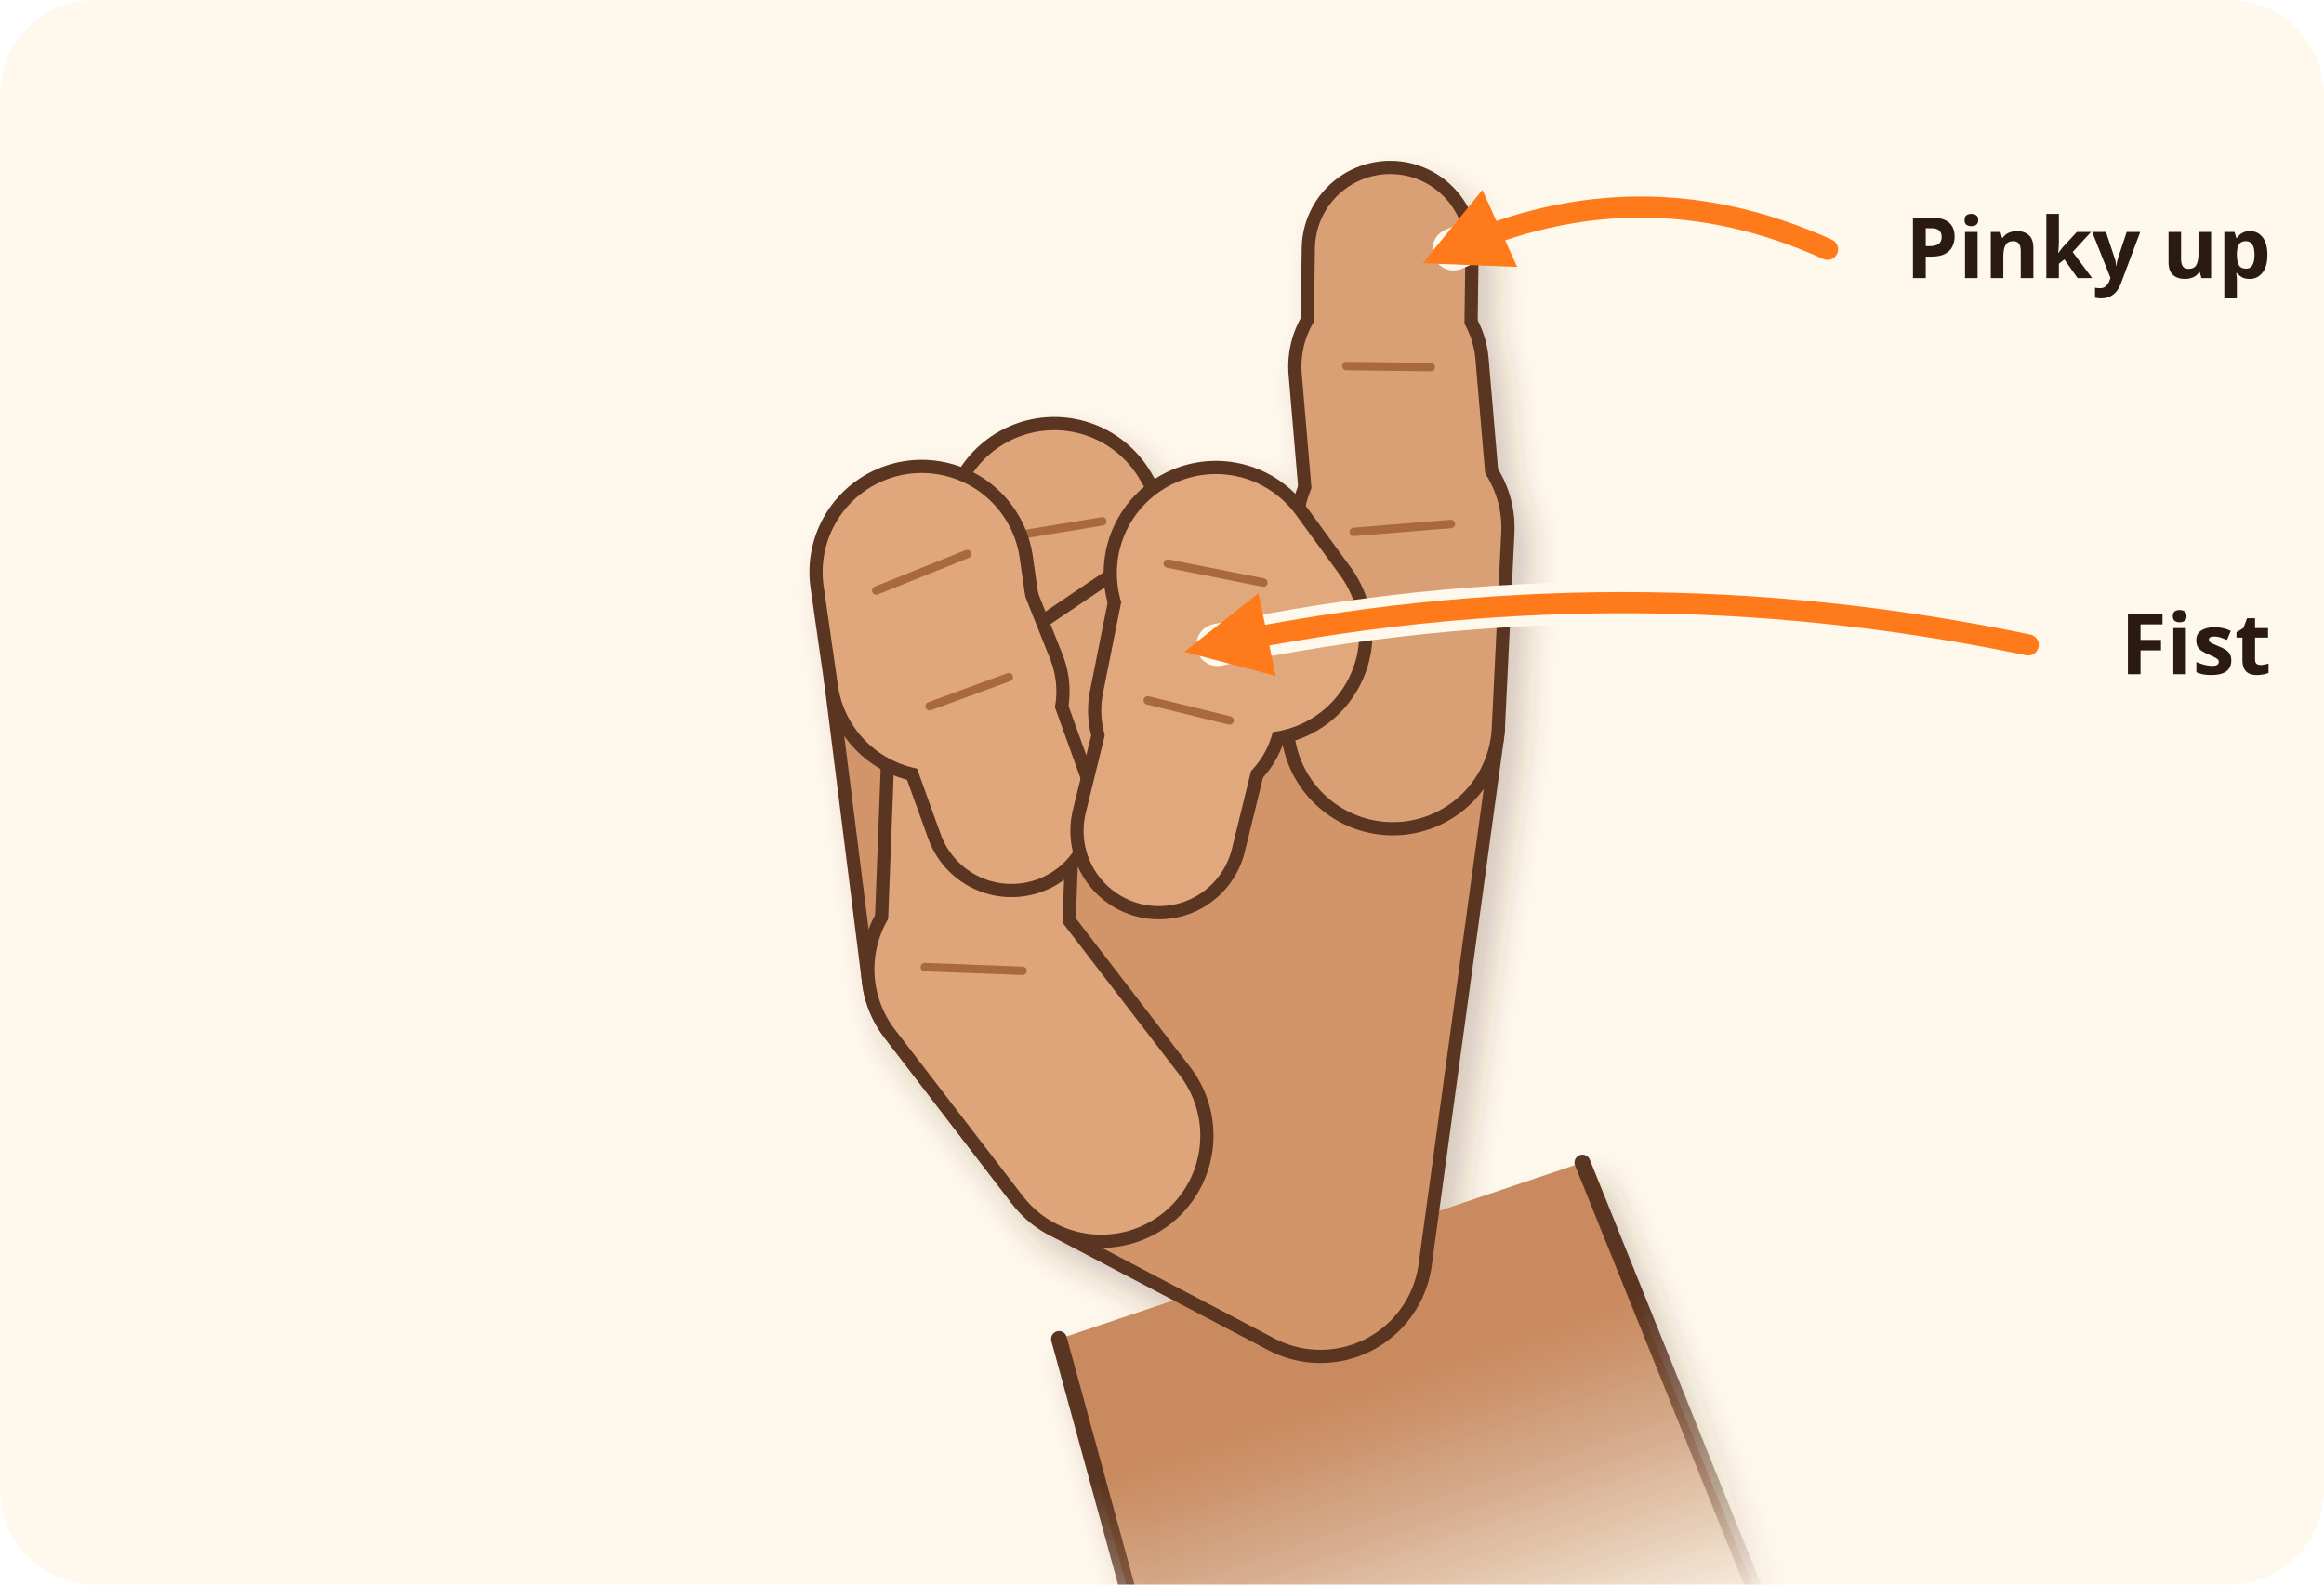
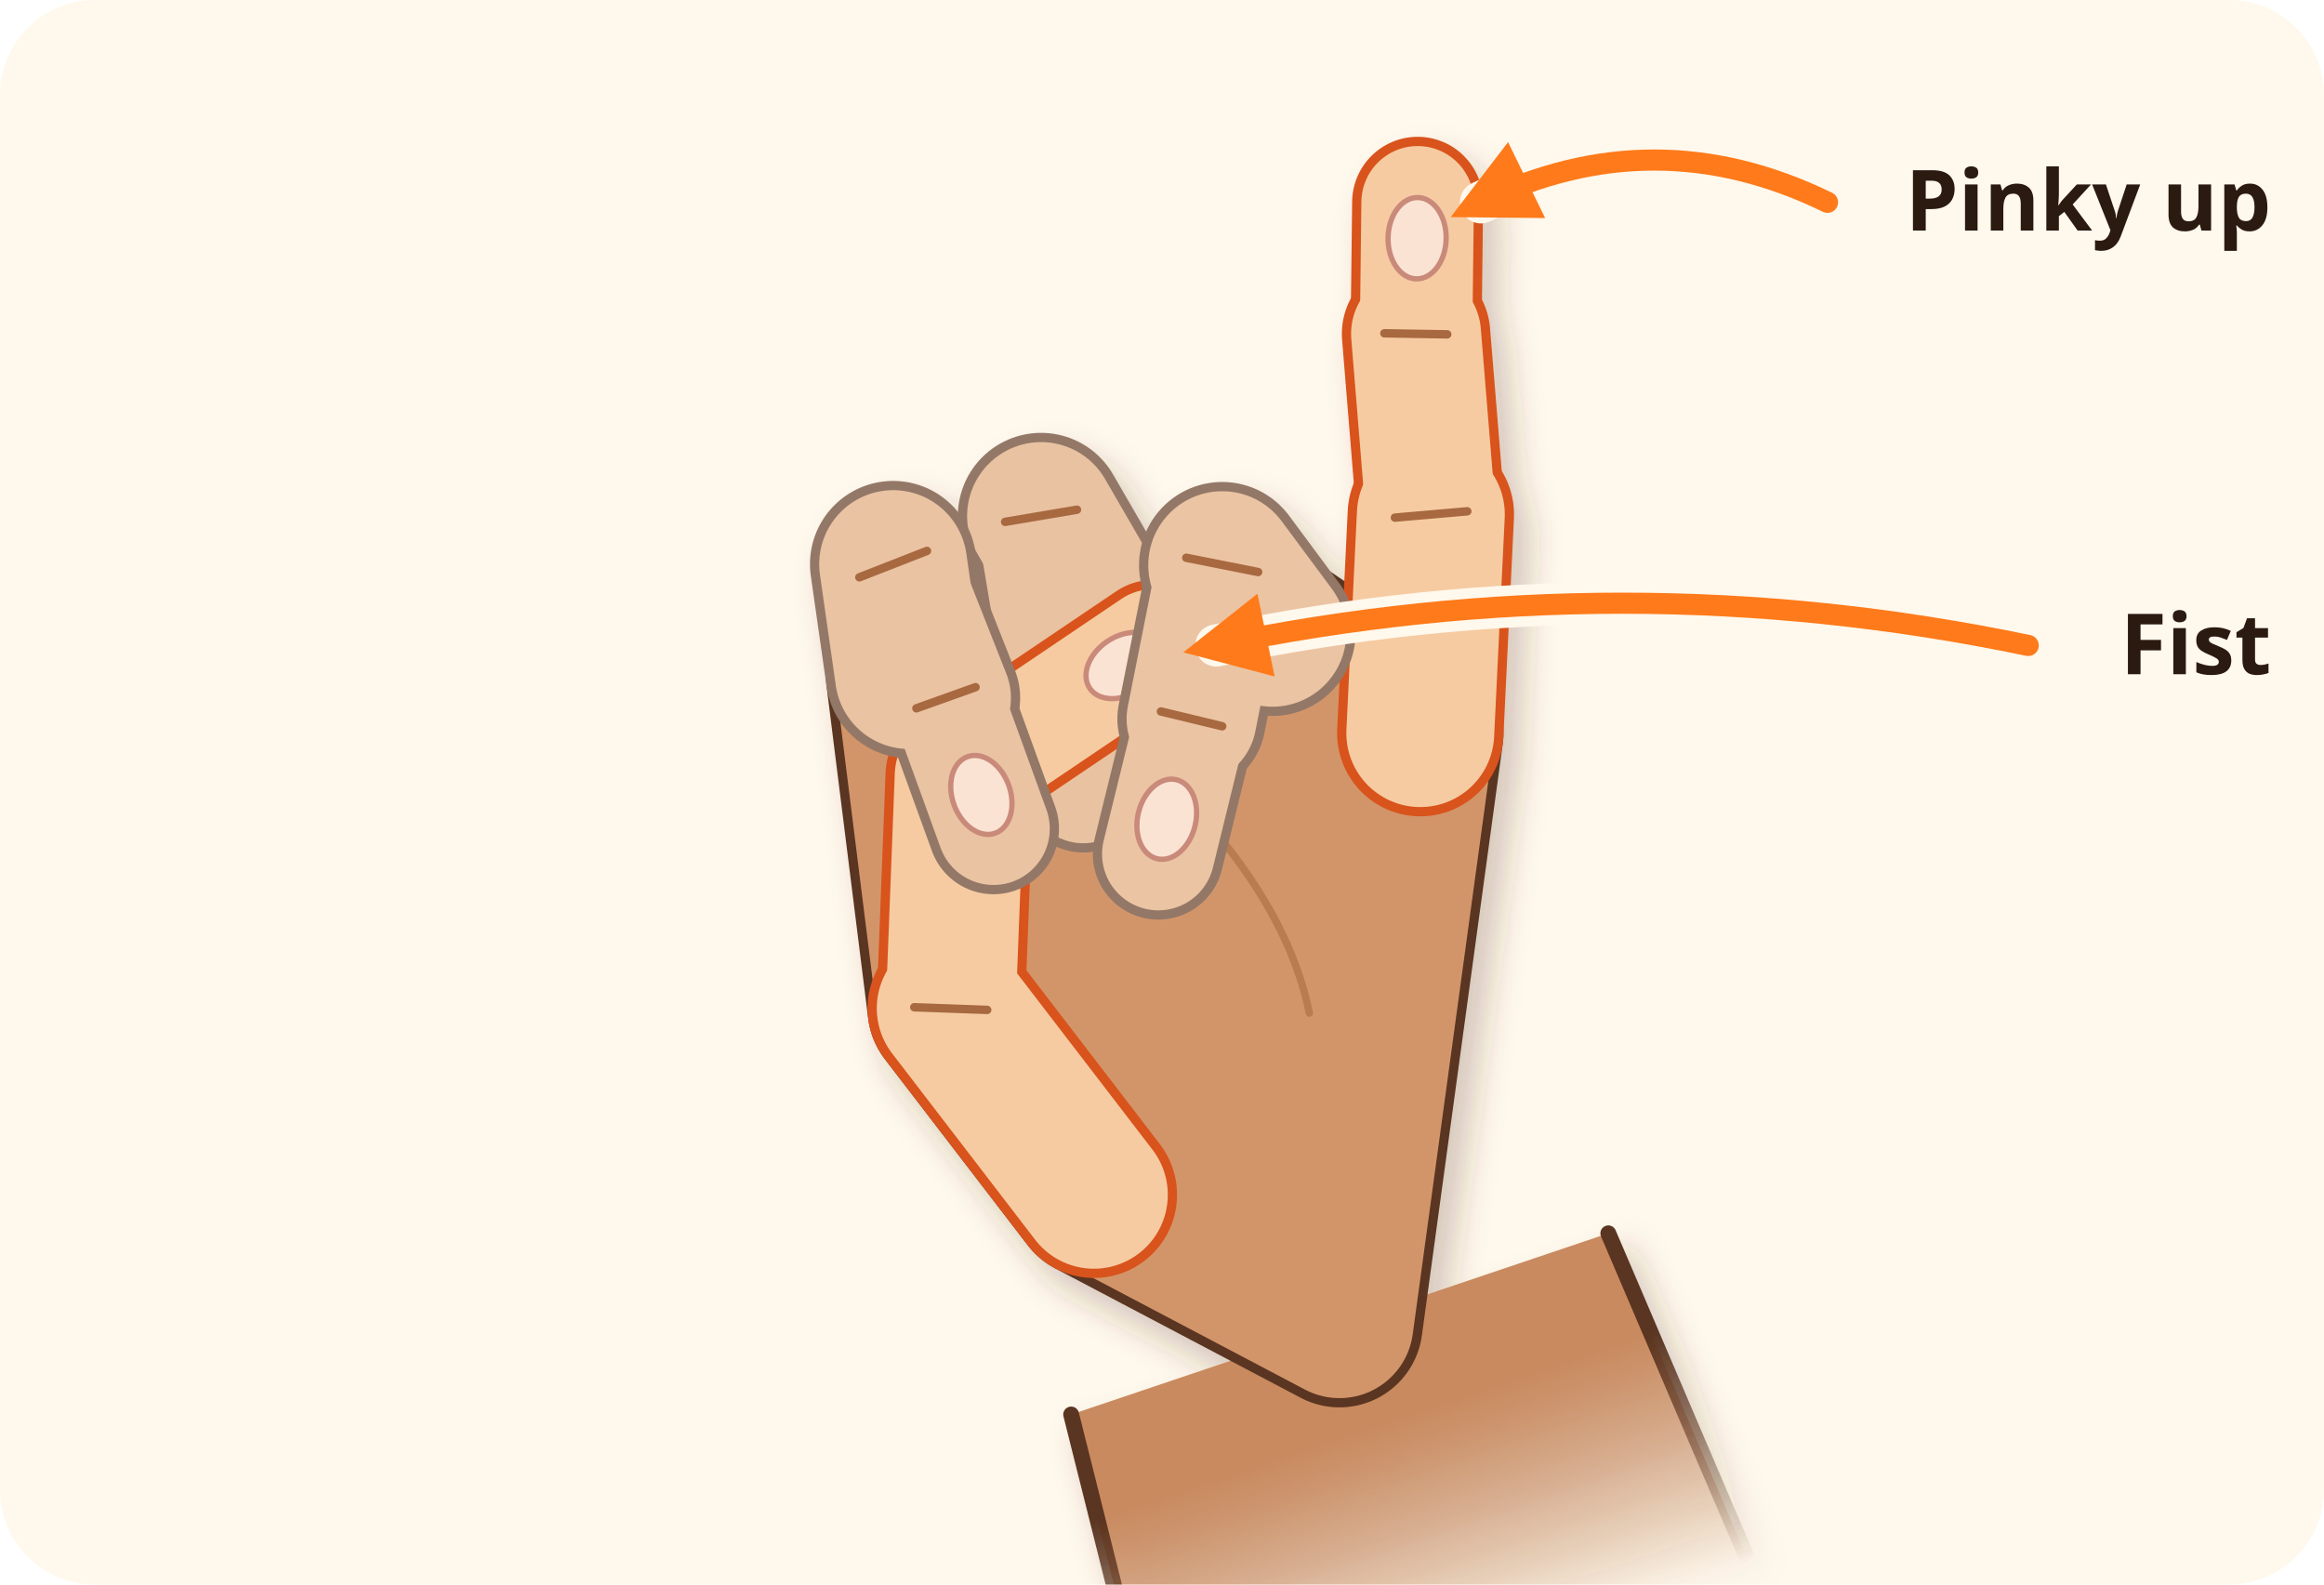
<svg xmlns="http://www.w3.org/2000/svg" viewBox="0 0 440 300" width="440" height="300" role="img">
  <defs>
    <marker id="head" viewBox="0 0 10 10" refX="6" refY="5" markerWidth="4" markerHeight="4" orient="auto">
      <path d="M0,0 L10,5 L0,10 z" fill="#ff7a1a" />
    </marker>
    <filter id="shadow" filterUnits="userSpaceOnUse" x="0" y="0" width="440" height="300">
      <feDropShadow dx="3" dy="4" stdDeviation="3" flood-color="#5a3420" flood-opacity="0.25" />
    </filter>
    <clipPath id="card">
      <rect width="440" height="300" rx="18" />
    </clipPath>
  </defs>
  <rect width="440" height="300" rx="18" fill="#fff8ec" />
  <g clip-path="url(#card)">
    <g stroke-linecap="round" stroke-linejoin="round" filter="url(#shadow)">
      <defs>
-         <linearGradient id="arm" gradientUnits="userSpaceOnUse" x1="250.0" y1="236.8" x2="278.8" y2="322.1">
+         <linearGradient id="arm" gradientUnits="userSpaceOnUse" x1="253.6" y1="250.7" x2="275.1" y2="314.4">
          <stop offset="0.3" stop-color="#c98a5f" />
          <stop offset="1" stop-color="#c98a5f" stop-opacity="0" />
        </linearGradient>
-         <linearGradient id="arm-edge" gradientUnits="userSpaceOnUse" x1="250.0" y1="236.8" x2="278.8" y2="322.1">
+         <linearGradient id="arm-edge" gradientUnits="userSpaceOnUse" x1="253.6" y1="250.7" x2="275.1" y2="314.4">
          <stop offset="0.3" stop-color="#5a3420" />
          <stop offset="1" stop-color="#5a3420" stop-opacity="0" />
        </linearGradient>
      </defs>
-       <polygon points="200.5,253.5 224.3,340.4 333.3,303.7 299.6,220.1" fill="url(#arm)" />
-       <polyline points="200.5,253.5 224.3,340.4" fill="none" stroke="url(#arm-edge)" stroke-width="3" />
-       <polyline points="299.6,220.1 333.3,303.7" fill="none" stroke="url(#arm-edge)" stroke-width="3" />
-       <polygon points="250.0,236.8 208.5,215.0 184.3,183.5 177.2,127.1 210.3,118.9 238.6,120.0 263.7,136.9" fill="#d2956a" stroke="#5a3420" stroke-width="42.5" />
-       <polygon points="250.0,236.8 208.5,215.0 184.3,183.5 177.2,127.1 210.3,118.9 238.6,120.0 263.7,136.9" fill="#d2956a" stroke="#d2956a" stroke-width="37.5" />
-       <line x1="263.7" y1="136.9" x2="265.5" y2="99.9" stroke="#5a3420" stroke-width="42.5" />
-       <line x1="265.5" y1="99.9" x2="262.9" y2="69.4" stroke="#5a3420" stroke-width="38.0" />
-       <line x1="262.9" y1="69.4" x2="263.2" y2="47.2" stroke="#5a3420" stroke-width="33.5" />
-       <line x1="263.7" y1="136.9" x2="265.5" y2="99.9" stroke="#daa075" stroke-width="37.5" />
-       <line x1="265.5" y1="99.9" x2="262.9" y2="69.4" stroke="#daa075" stroke-width="33.0" />
-       <line x1="262.9" y1="69.4" x2="263.2" y2="47.2" stroke="#daa075" stroke-width="28.5" />
-       <line x1="274.7" y1="99.2" x2="256.3" y2="100.7" stroke="#a8693f" stroke-width="1.6" />
-       <line x1="270.9" y1="69.5" x2="254.9" y2="69.3" stroke="#a8693f" stroke-width="1.6" />
-       <line x1="210.3" y1="118.9" x2="199.6" y2="100.2" stroke="#5a3420" stroke-width="42.5" />
-       <line x1="199.6" y1="100.2" x2="205.5" y2="135.9" stroke="#5a3420" stroke-width="38.0" />
-       <line x1="205.5" y1="135.9" x2="206.7" y2="146.0" stroke="#5a3420" stroke-width="33.5" />
-       <line x1="210.3" y1="118.9" x2="199.6" y2="100.2" stroke="#dea57a" stroke-width="37.5" />
-       <line x1="199.6" y1="100.2" x2="205.5" y2="135.9" stroke="#dea57a" stroke-width="33.0" />
-       <line x1="205.5" y1="135.9" x2="206.7" y2="146.0" stroke="#dea57a" stroke-width="28.5" />
-       <line x1="190.5" y1="101.7" x2="208.7" y2="98.7" stroke="#a8693f" stroke-width="1.6" />
-       <line x1="208.5" y1="215.0" x2="184.3" y2="183.5" stroke="#5a3420" stroke-width="42.5" />
-       <line x1="184.3" y1="183.5" x2="185.8" y2="144.2" stroke="#5a3420" stroke-width="38.0" />
-       <line x1="185.8" y1="144.2" x2="218.5" y2="122.1" stroke="#5a3420" stroke-width="33.5" />
-       <line x1="208.5" y1="215.0" x2="184.3" y2="183.5" stroke="#dea57a" stroke-width="37.5" />
-       <line x1="184.3" y1="183.5" x2="185.8" y2="144.2" stroke="#dea57a" stroke-width="33.0" />
-       <line x1="185.8" y1="144.2" x2="218.5" y2="122.1" stroke="#dea57a" stroke-width="28.5" />
-       <line x1="193.6" y1="183.8" x2="175.1" y2="183.1" stroke="#a8693f" stroke-width="1.6" />
-       <line x1="190.3" y1="150.8" x2="181.4" y2="137.5" stroke="#a8693f" stroke-width="1.6" />
-       <line x1="177.2" y1="127.1" x2="174.5" y2="108.3" stroke="#5a3420" stroke-width="42.5" />
-       <line x1="174.5" y1="108.3" x2="183.5" y2="130.9" stroke="#5a3420" stroke-width="38.0" />
-       <line x1="183.5" y1="130.9" x2="191.5" y2="153.1" stroke="#5a3420" stroke-width="33.5" />
-       <line x1="177.2" y1="127.1" x2="174.5" y2="108.3" stroke="#e0a77c" stroke-width="37.5" />
-       <line x1="174.5" y1="108.3" x2="183.5" y2="130.9" stroke="#e0a77c" stroke-width="33.0" />
-       <line x1="183.5" y1="130.9" x2="191.5" y2="153.1" stroke="#e0a77c" stroke-width="28.5" />
-       <line x1="165.9" y1="111.8" x2="183.1" y2="104.9" stroke="#a8693f" stroke-width="1.6" />
-       <line x1="176.0" y1="133.7" x2="191.0" y2="128.2" stroke="#a8693f" stroke-width="1.6" />
-       <line x1="238.6" y1="120.0" x2="230.2" y2="108.5" stroke="#5a3420" stroke-width="42.5" />
-       <line x1="230.2" y1="108.5" x2="225.0" y2="134.5" stroke="#5a3420" stroke-width="38.0" />
-       <line x1="225.0" y1="134.5" x2="219.4" y2="157.3" stroke="#5a3420" stroke-width="33.5" />
-       <line x1="238.6" y1="120.0" x2="230.2" y2="108.5" stroke="#e1a87d" stroke-width="37.5" />
-       <line x1="230.2" y1="108.5" x2="225.0" y2="134.5" stroke="#e1a87d" stroke-width="33.0" />
-       <line x1="225.0" y1="134.5" x2="219.4" y2="157.3" stroke="#e1a87d" stroke-width="28.5" />
-       <line x1="221.1" y1="106.7" x2="239.2" y2="110.3" stroke="#a8693f" stroke-width="1.6" />
-       <line x1="217.3" y1="132.6" x2="232.8" y2="136.4" stroke="#a8693f" stroke-width="1.6" />
+       <polygon points="202.8,267.8 219.2,333.2 331.0,295.5 304.5,233.5" fill="url(#arm)" />
+       <polyline points="202.8,267.8 219.2,333.2" fill="none" stroke="url(#arm-edge)" stroke-width="3" />
+       <polyline points="304.5,233.5 331.0,295.5" fill="none" stroke="url(#arm-edge)" stroke-width="3" />
+       <polygon points="253.6,250.7 207.1,226.2 180.0,190.9 172.1,127.8 209.2,118.6 240.9,119.8 268.9,138.8" fill="#d2956a" stroke="#5a3420" stroke-width="31.5" />
+       <polygon points="253.6,250.7 207.1,226.2 180.0,190.9 172.1,127.8 209.2,118.6 240.9,119.8 268.9,138.8" fill="#d2956a" stroke="#d2956a" stroke-width="28.0" />
+       <path d="M 190.6,123.2 Q 240.9,157.5 247.9,191.8" fill="none" stroke="#a8693f" stroke-width="1.4" opacity="0.6" />
+       <line x1="268.9" y1="138.8" x2="270.9" y2="97.4" stroke="#d9531a" stroke-width="31.5" />
+       <line x1="270.9" y1="97.4" x2="268.1" y2="63.2" stroke="#d9531a" stroke-width="28.1" />
+       <line x1="268.1" y1="63.2" x2="268.4" y2="38.3" stroke="#d9531a" stroke-width="24.8" />
+       <line x1="268.9" y1="138.8" x2="270.9" y2="97.4" stroke="#f6cba2" stroke-width="28.0" />
+       <line x1="270.9" y1="97.4" x2="268.1" y2="63.2" stroke="#f6cba2" stroke-width="24.6" />
+       <line x1="268.1" y1="63.2" x2="268.4" y2="38.3" stroke="#f6cba2" stroke-width="21.3" />
+       <ellipse cx="268.3" cy="45.1" rx="7.7" ry="5.5" transform="rotate(-89 268.3 45.1)" fill="#fbe3d4" stroke="#c98a7a" stroke-width="1" />
+       <line x1="277.8" y1="96.8" x2="264.1" y2="98.0" stroke="#a8693f" stroke-width="1.6" />
+       <line x1="274.0" y1="63.3" x2="262.1" y2="63.1" stroke="#a8693f" stroke-width="1.6" />
+       <line x1="209.2" y1="118.6" x2="197.1" y2="97.7" stroke="#937867" stroke-width="31.5" />
+       <line x1="197.1" y1="97.7" x2="203.8" y2="137.7" stroke="#937867" stroke-width="28.1" />
+       <line x1="203.8" y1="137.7" x2="205.1" y2="149.0" stroke="#937867" stroke-width="24.8" />
+       <line x1="209.2" y1="118.6" x2="197.1" y2="97.7" stroke="#e9c2a1" stroke-width="28.0" />
+       <line x1="197.1" y1="97.7" x2="203.8" y2="137.7" stroke="#e9c2a1" stroke-width="24.6" />
+       <line x1="203.8" y1="137.7" x2="205.1" y2="149.0" stroke="#e9c2a1" stroke-width="21.3" />
+       <line x1="190.3" y1="98.8" x2="203.9" y2="96.5" stroke="#a8693f" stroke-width="1.6" />
+       <line x1="207.1" y1="226.2" x2="180.0" y2="190.9" stroke="#d9531a" stroke-width="31.5" />
+       <line x1="180.0" y1="190.9" x2="181.7" y2="146.9" stroke="#d9531a" stroke-width="28.1" />
+       <line x1="181.7" y1="146.9" x2="218.3" y2="122.2" stroke="#d9531a" stroke-width="24.8" />
+       <line x1="207.1" y1="226.2" x2="180.0" y2="190.9" stroke="#f6cba2" stroke-width="28.0" />
+       <line x1="180.0" y1="190.9" x2="181.7" y2="146.9" stroke="#f6cba2" stroke-width="24.6" />
+       <line x1="181.7" y1="146.9" x2="218.3" y2="122.2" stroke="#f6cba2" stroke-width="21.3" />
+       <ellipse cx="212.7" cy="126.0" rx="7.7" ry="5.5" transform="rotate(-34 212.7 126.0)" fill="#fbe3d4" stroke="#c98a7a" stroke-width="1" />
+       <line x1="186.9" y1="191.2" x2="173.1" y2="190.7" stroke="#a8693f" stroke-width="1.6" />
+       <line x1="185.1" y1="151.8" x2="178.4" y2="142.0" stroke="#a8693f" stroke-width="1.6" />
+       <line x1="172.1" y1="127.8" x2="169.1" y2="106.8" stroke="#937867" stroke-width="31.5" />
+       <line x1="169.1" y1="106.8" x2="179.1" y2="132.1" stroke="#937867" stroke-width="28.1" />
+       <line x1="179.1" y1="132.1" x2="188.1" y2="156.9" stroke="#937867" stroke-width="24.8" />
+       <line x1="172.1" y1="127.8" x2="169.1" y2="106.8" stroke="#eac3a3" stroke-width="28.0" />
+       <line x1="169.1" y1="106.8" x2="179.1" y2="132.1" stroke="#eac3a3" stroke-width="24.6" />
+       <line x1="179.1" y1="132.1" x2="188.1" y2="156.9" stroke="#eac3a3" stroke-width="21.3" />
+       <ellipse cx="185.8" cy="150.5" rx="7.7" ry="5.5" transform="rotate(70 185.8 150.5)" fill="#fbe3d4" stroke="#c98a7a" stroke-width="1" />
+       <line x1="162.7" y1="109.3" x2="175.5" y2="104.3" stroke="#a8693f" stroke-width="1.6" />
+       <line x1="173.5" y1="134.1" x2="184.7" y2="130.1" stroke="#a8693f" stroke-width="1.6" />
+       <line x1="240.9" y1="119.8" x2="231.4" y2="107.0" stroke="#937867" stroke-width="31.5" />
+       <line x1="231.4" y1="107.0" x2="225.6" y2="136.1" stroke="#937867" stroke-width="28.1" />
+       <line x1="225.6" y1="136.1" x2="219.3" y2="161.7" stroke="#937867" stroke-width="24.8" />
+       <line x1="240.9" y1="119.8" x2="231.4" y2="107.0" stroke="#ebc4a3" stroke-width="28.0" />
+       <line x1="231.4" y1="107.0" x2="225.6" y2="136.1" stroke="#ebc4a3" stroke-width="24.6" />
+       <line x1="225.6" y1="136.1" x2="219.3" y2="161.7" stroke="#ebc4a3" stroke-width="21.3" />
+       <ellipse cx="220.9" cy="155.1" rx="7.7" ry="5.5" transform="rotate(104 220.9 155.1)" fill="#fbe3d4" stroke="#c98a7a" stroke-width="1" />
+       <line x1="224.6" y1="105.6" x2="238.2" y2="108.3" stroke="#a8693f" stroke-width="1.6" />
+       <line x1="219.8" y1="134.7" x2="231.4" y2="137.5" stroke="#a8693f" stroke-width="1.6" />
    </g>
    <text text-anchor="end" dominant-baseline="middle" font-family="system-ui, sans-serif" font-size="16" font-weight="700" fill="#2b1a10" stroke="#fff8ec" stroke-width="4" paint-order="stroke">
-       <tspan x="430" y="47">Pinky up</tspan>
+       <tspan x="430" y="38">Pinky up</tspan>
    </text>
-     <path d="M 346.0,47.2 Q 310.6,31.2 275.2,47.2" fill="none" stroke="#fff8ec" stroke-width="8" stroke-linecap="round" />
-     <path d="M 346.0,47.2 Q 310.6,31.2 275.2,47.2" fill="none" stroke="#ff7a1a" stroke-width="4" stroke-linecap="round" marker-end="url(#head)" />
+     <path d="M 346.0,38.3 Q 313.2,22.3 280.4,38.3" fill="none" stroke="#fff8ec" stroke-width="8" stroke-linecap="round" />
+     <path d="M 346.0,38.3 Q 313.2,22.3 280.4,38.3" fill="none" stroke="#ff7a1a" stroke-width="4" stroke-linecap="round" marker-end="url(#head)" />
    <text text-anchor="end" dominant-baseline="middle" font-family="system-ui, sans-serif" font-size="16" font-weight="700" fill="#2b1a10" stroke="#fff8ec" stroke-width="4" paint-order="stroke">
      <tspan x="430" y="122">Fist</tspan>
    </text>
-     <path d="M 384.0,122.1 Q 307.3,106.1 230.5,122.1" fill="none" stroke="#fff8ec" stroke-width="8" stroke-linecap="round" />
-     <path d="M 384.0,122.1 Q 307.3,106.1 230.5,122.1" fill="none" stroke="#ff7a1a" stroke-width="4" stroke-linecap="round" marker-end="url(#head)" />
+     <path d="M 384.0,122.2 Q 307.2,106.2 230.3,122.2" fill="none" stroke="#fff8ec" stroke-width="8" stroke-linecap="round" />
+     <path d="M 384.0,122.2 Q 307.2,106.2 230.3,122.2" fill="none" stroke="#ff7a1a" stroke-width="4" stroke-linecap="round" marker-end="url(#head)" />
  </g>
</svg>
